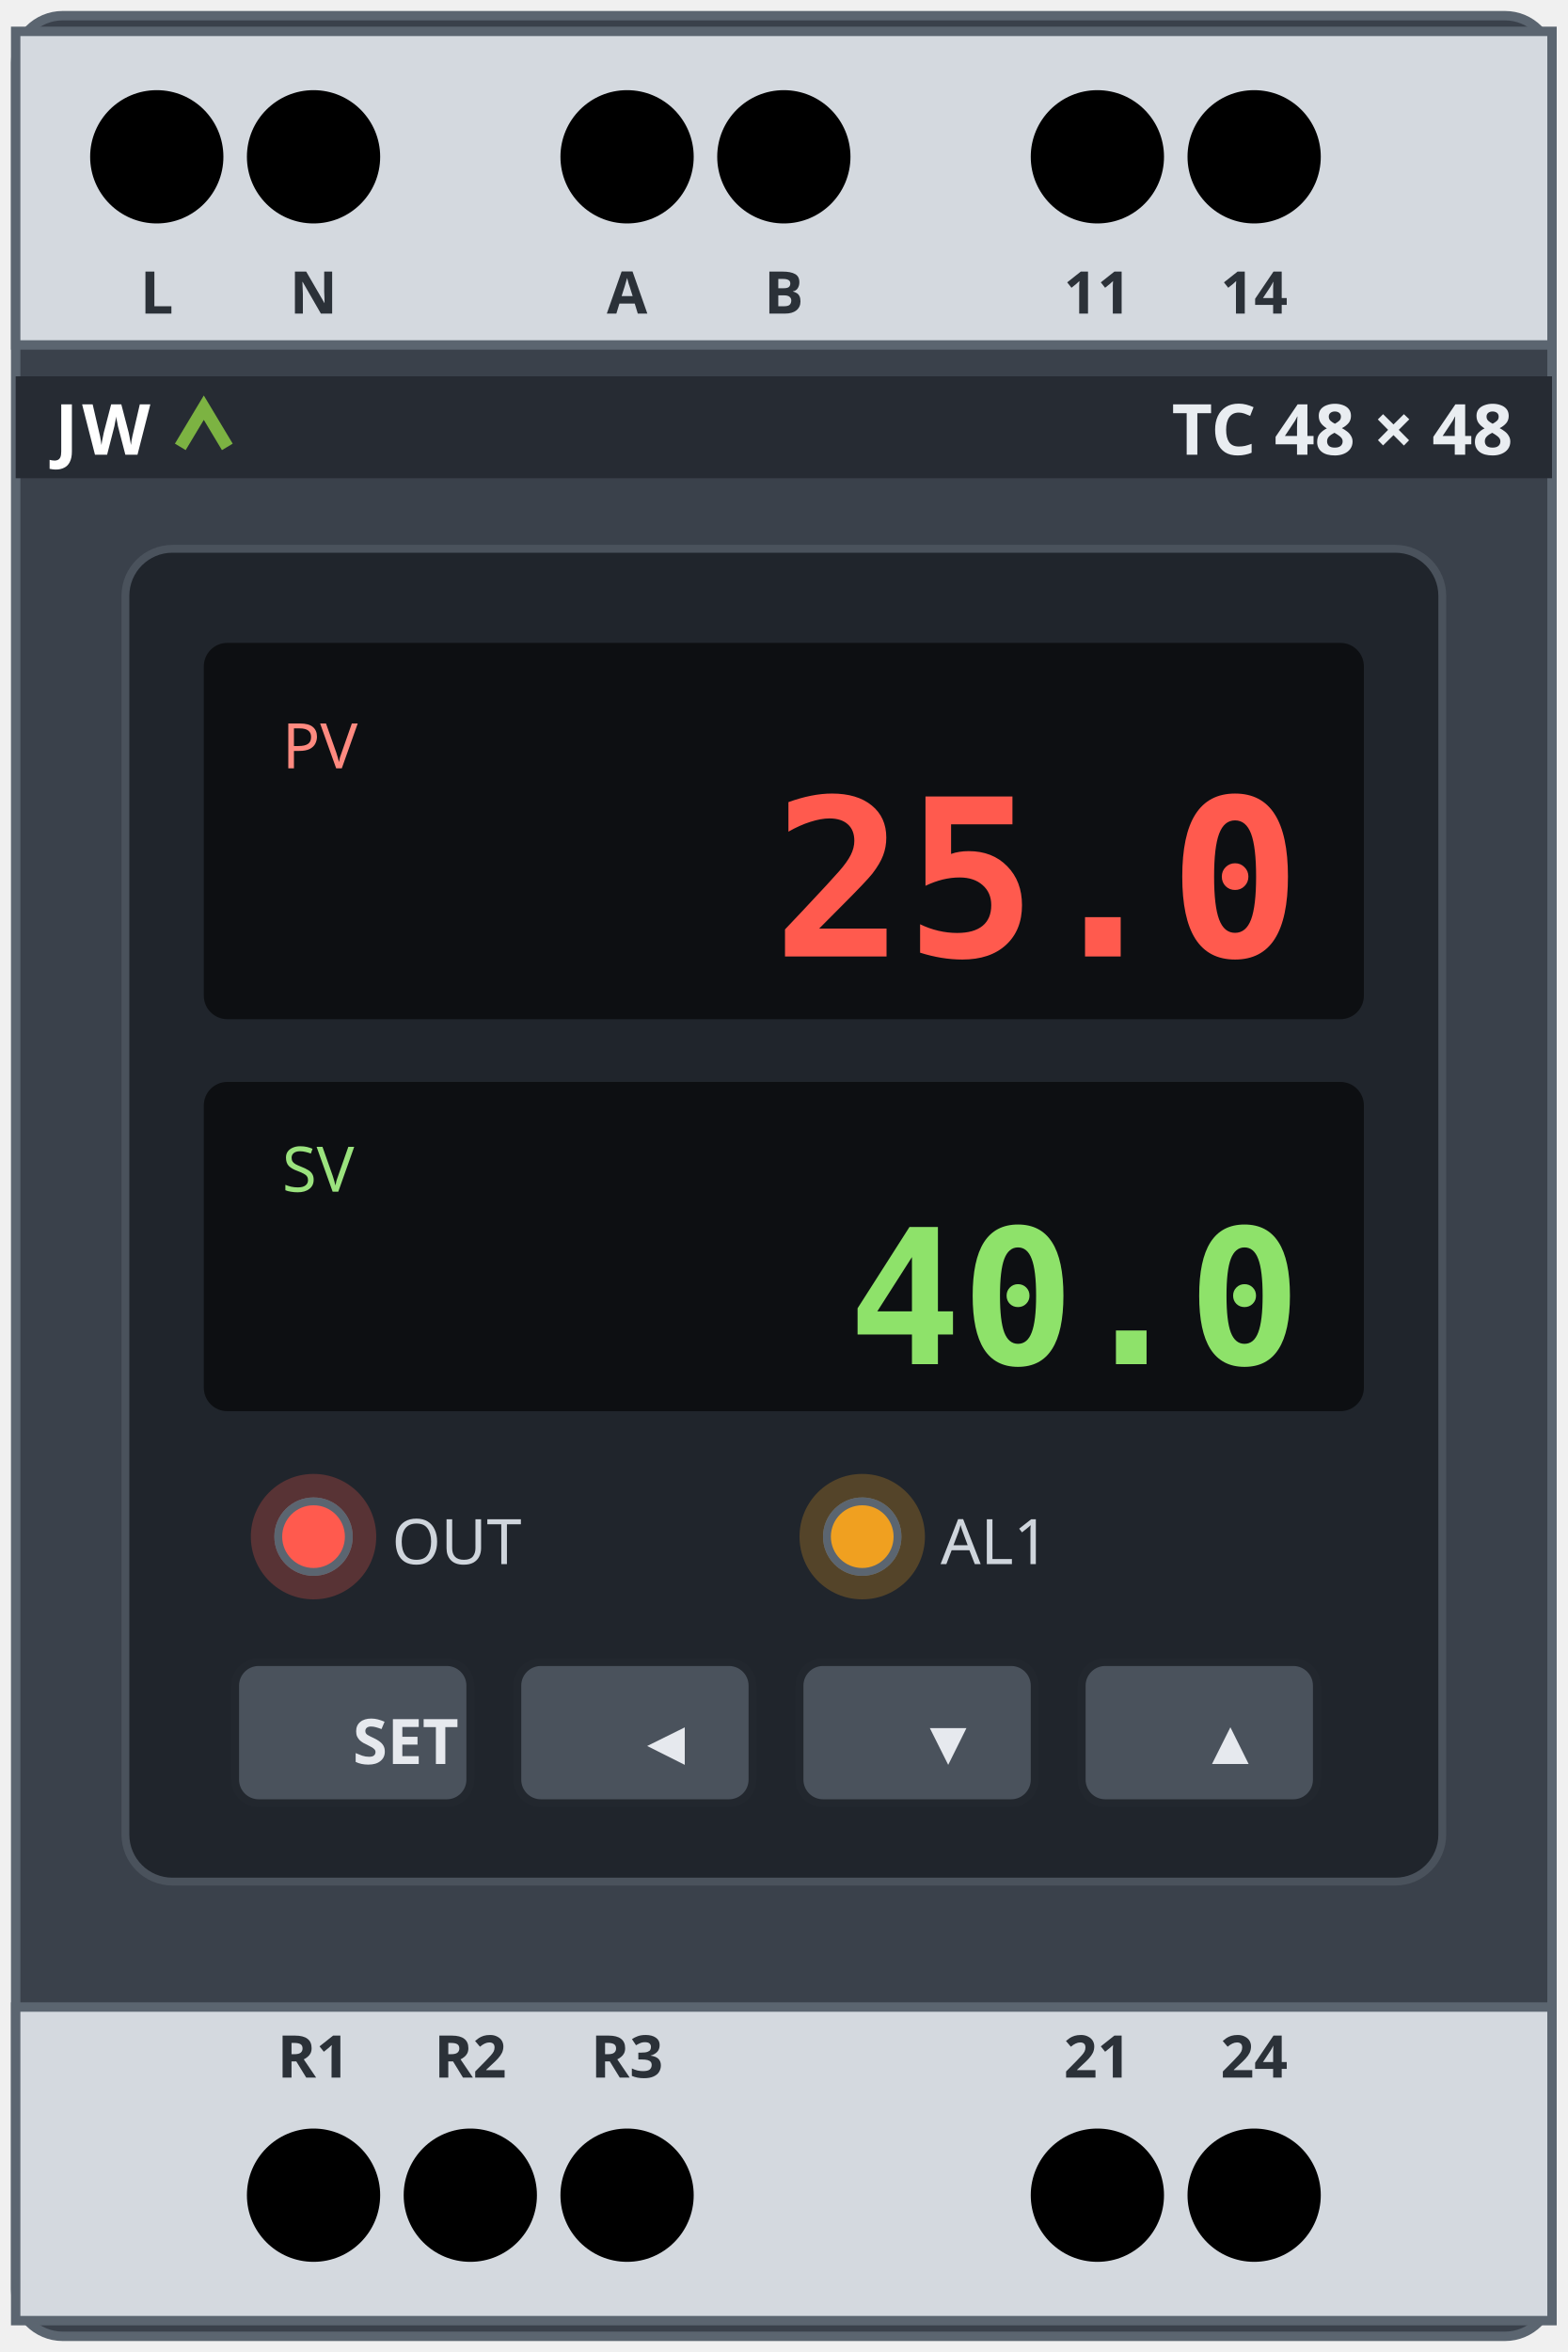
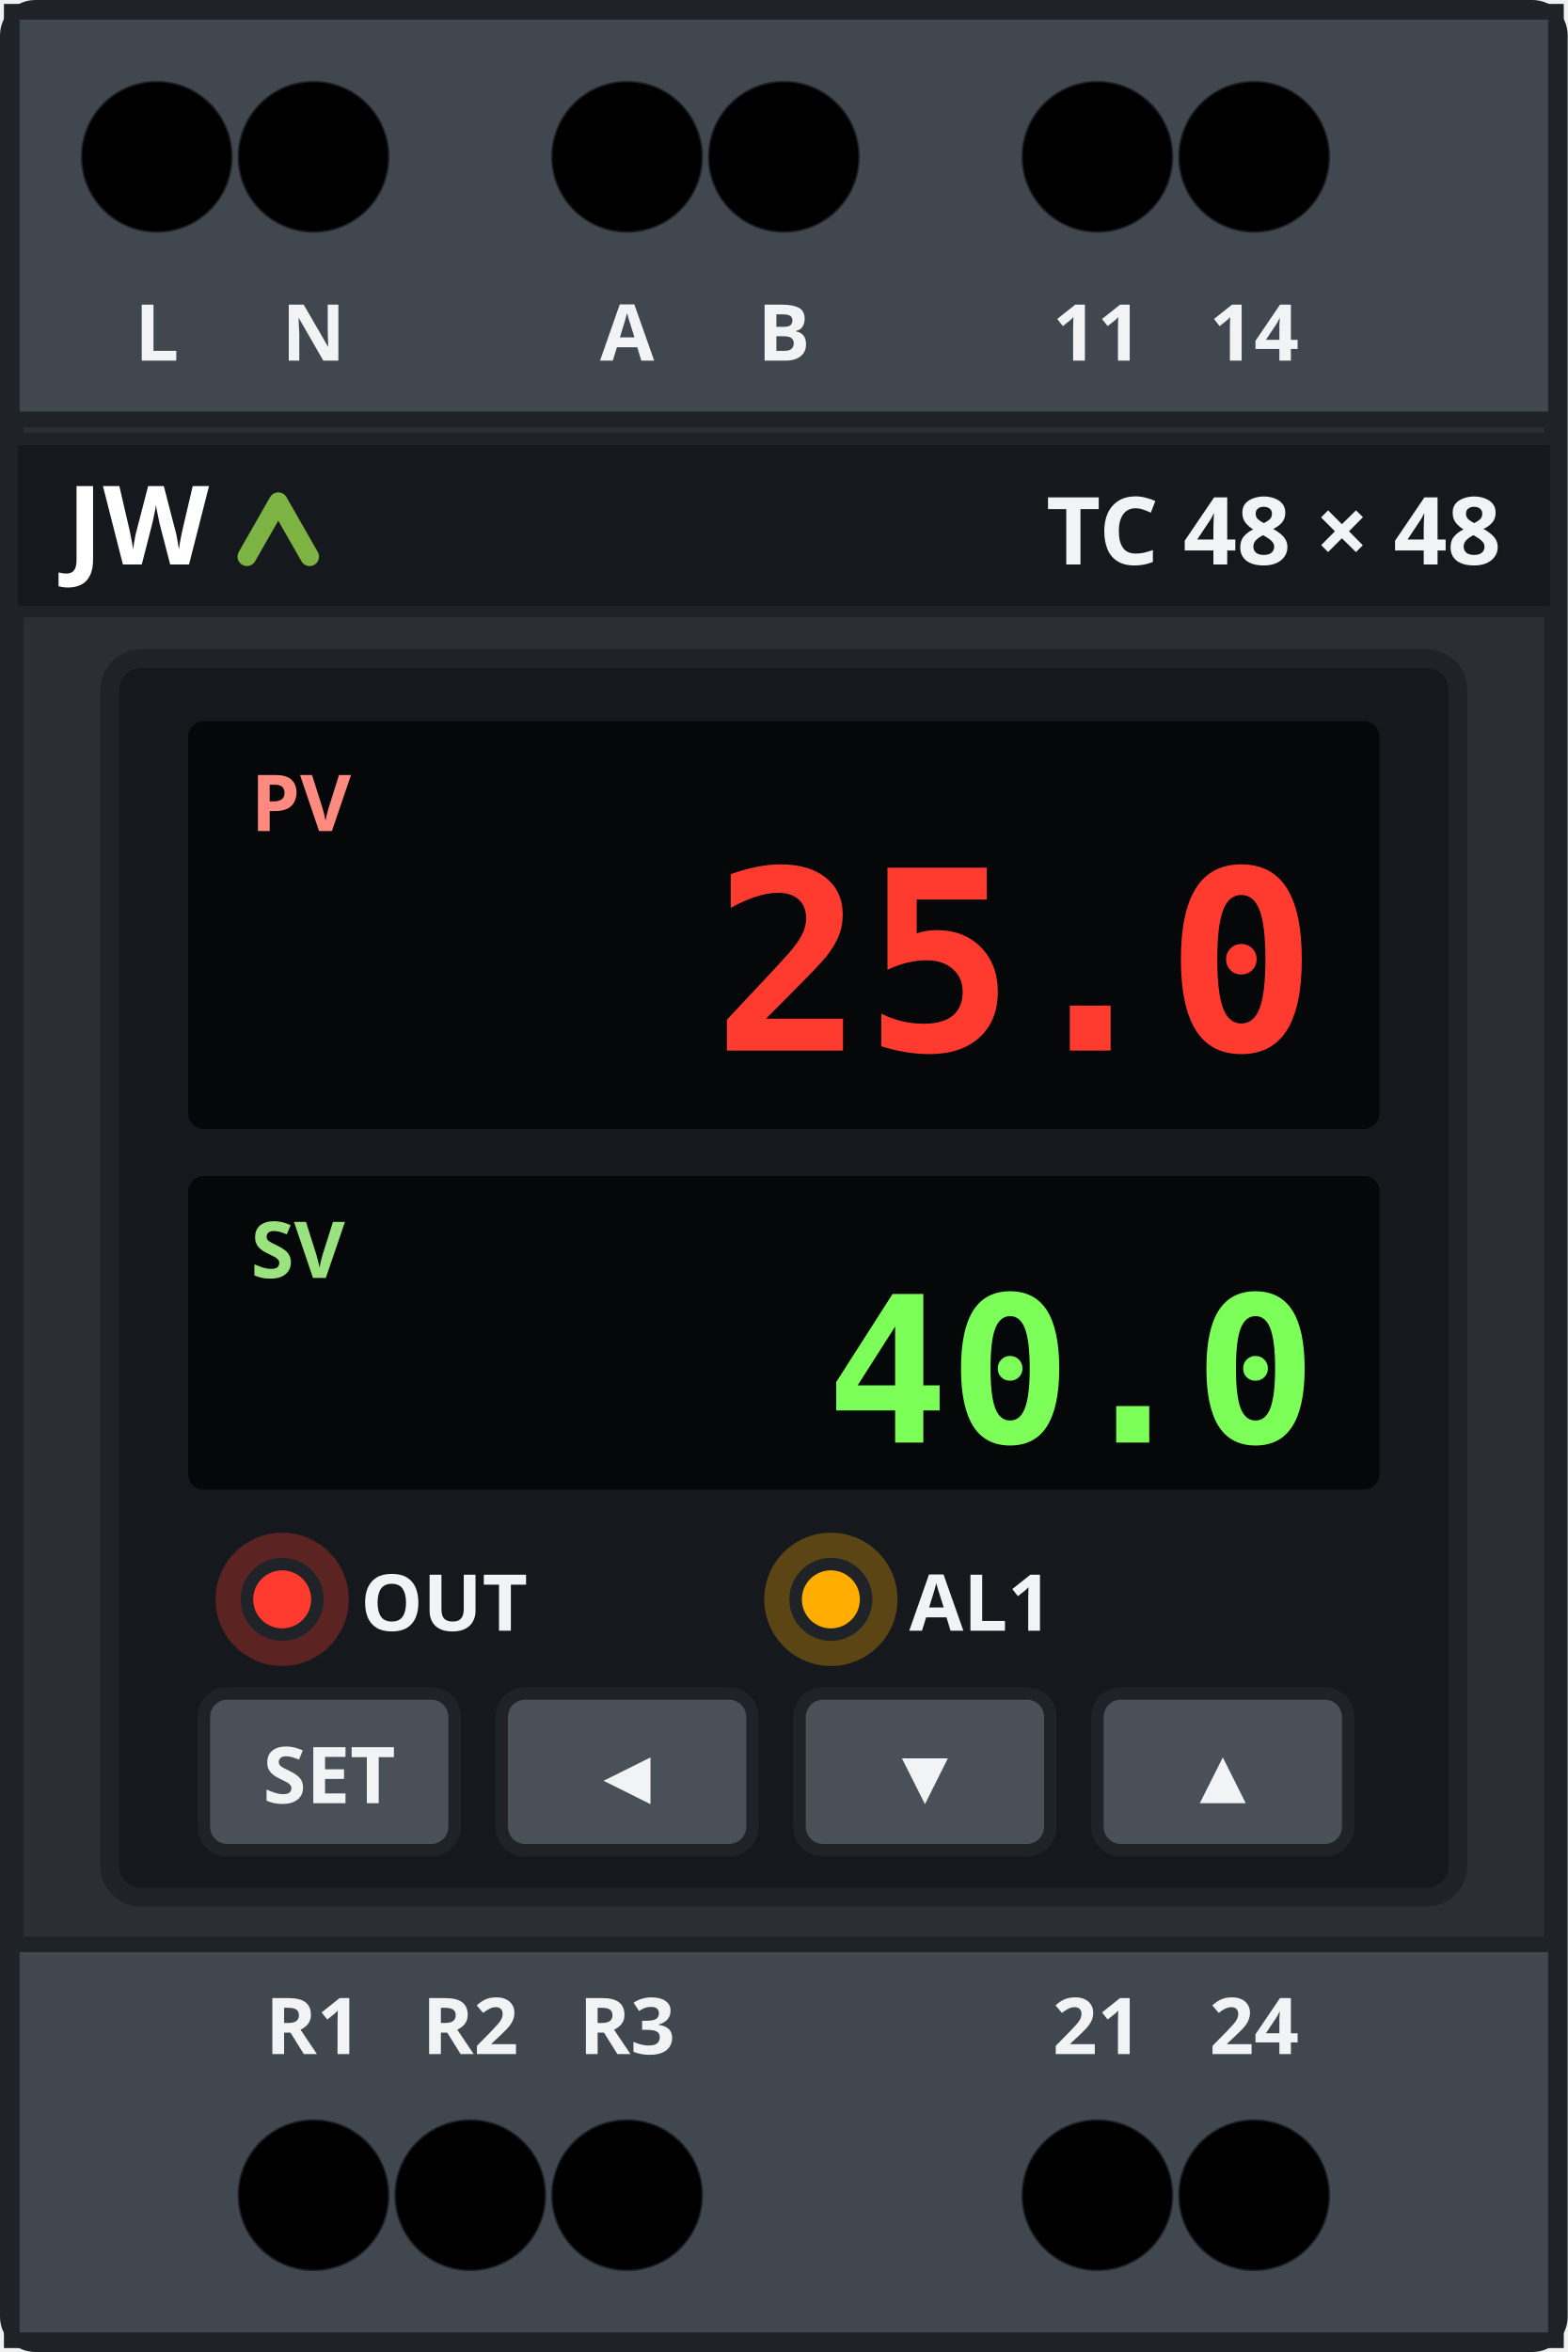
<svg xmlns="http://www.w3.org/2000/svg" viewBox="0 0 200 300" width="200" height="300" font-family="Segoe UI,Noto Sans,Arial,sans-serif">
-   <rect x="2" y="2" width="196" height="296" rx="6" fill="#3a414b" stroke="#5b6570" stroke-width="1.2" />
-   <rect x="2" y="4" width="196" height="40" fill="#d4d9df" stroke="#5b6570" stroke-width="1.2" />
-   <rect x="2" y="256" width="196" height="40" fill="#d4d9df" stroke="#5b6570" stroke-width="1.2" />
-   <circle cx="20" cy="20" r="7.5" fill="#f4f6f8" stroke="#5b6570" stroke-width="1.2" />
-   <circle cx="20" cy="20" r="5.3" fill="none" stroke="#c9cfd6" stroke-width="1" />
-   <path d="M16.25 20h7.5 M20 16.25v7.5" fill="none" stroke="#39414b" stroke-width="1.8" stroke-linecap="round" />
-   <circle class="jw-term" data-term="L" cx="20" cy="20" r="8.5" />
-   <text x="20" y="40" font-size="7.5" font-weight="700" fill="#2b3138" text-anchor="middle">L</text>
-   <circle cx="40" cy="20" r="7.5" fill="#f4f6f8" stroke="#5b6570" stroke-width="1.2" />
-   <circle cx="40" cy="20" r="5.3" fill="none" stroke="#c9cfd6" stroke-width="1" />
-   <path d="M36.25 20h7.5 M40 16.25v7.5" fill="none" stroke="#39414b" stroke-width="1.8" stroke-linecap="round" />
-   <circle class="jw-term" data-term="N" cx="40" cy="20" r="8.5" />
-   <text x="40" y="40" font-size="7.5" font-weight="700" fill="#2b3138" text-anchor="middle">N</text>
-   <circle cx="80" cy="20" r="7.5" fill="#f4f6f8" stroke="#5b6570" stroke-width="1.2" />
-   <circle cx="80" cy="20" r="5.3" fill="none" stroke="#c9cfd6" stroke-width="1" />
-   <path d="M76.25 20h7.5 M80 16.25v7.5" fill="none" stroke="#39414b" stroke-width="1.8" stroke-linecap="round" />
-   <circle class="jw-term" data-term="A" cx="80" cy="20" r="8.5" />
-   <text x="80" y="40" font-size="7.5" font-weight="700" fill="#2b3138" text-anchor="middle">A</text>
-   <circle cx="100" cy="20" r="7.5" fill="#f4f6f8" stroke="#5b6570" stroke-width="1.2" />
-   <circle cx="100" cy="20" r="5.3" fill="none" stroke="#c9cfd6" stroke-width="1" />
-   <path d="M96.25 20h7.5 M100 16.25v7.5" fill="none" stroke="#39414b" stroke-width="1.8" stroke-linecap="round" />
-   <circle class="jw-term" data-term="B" cx="100" cy="20" r="8.5" />
-   <text x="100" y="40" font-size="7.5" font-weight="700" fill="#2b3138" text-anchor="middle">B</text>
-   <circle cx="140" cy="20" r="7.5" fill="#f4f6f8" stroke="#5b6570" stroke-width="1.2" />
-   <circle cx="140" cy="20" r="5.3" fill="none" stroke="#c9cfd6" stroke-width="1" />
-   <path d="M136.25 20h7.5 M140 16.25v7.5" fill="none" stroke="#39414b" stroke-width="1.8" stroke-linecap="round" />
-   <circle class="jw-term" data-term="11" cx="140" cy="20" r="8.5" />
-   <text x="140" y="40" font-size="7.5" font-weight="700" fill="#2b3138" text-anchor="middle">11</text>
-   <circle cx="160" cy="20" r="7.5" fill="#f4f6f8" stroke="#5b6570" stroke-width="1.2" />
-   <circle cx="160" cy="20" r="5.3" fill="none" stroke="#c9cfd6" stroke-width="1" />
-   <path d="M156.25 20h7.5 M160 16.25v7.5" fill="none" stroke="#39414b" stroke-width="1.8" stroke-linecap="round" />
-   <circle class="jw-term" data-term="14" cx="160" cy="20" r="8.5" />
-   <text x="160" y="40" font-size="7.5" font-weight="700" fill="#2b3138" text-anchor="middle">14</text>
-   <circle cx="40" cy="280" r="7.5" fill="#f4f6f8" stroke="#5b6570" stroke-width="1.2" />
-   <circle cx="40" cy="280" r="5.3" fill="none" stroke="#c9cfd6" stroke-width="1" />
-   <path d="M36.25 280h7.5 M40 276.25v7.5" fill="none" stroke="#39414b" stroke-width="1.8" stroke-linecap="round" />
-   <circle class="jw-term" data-term="R1" cx="40" cy="280" r="8.5" />
-   <text x="40" y="265" font-size="7.5" font-weight="700" fill="#2b3138" text-anchor="middle">R1</text>
-   <circle cx="60" cy="280" r="7.5" fill="#f4f6f8" stroke="#5b6570" stroke-width="1.2" />
-   <circle cx="60" cy="280" r="5.3" fill="none" stroke="#c9cfd6" stroke-width="1" />
-   <path d="M56.25 280h7.5 M60 276.25v7.5" fill="none" stroke="#39414b" stroke-width="1.8" stroke-linecap="round" />
-   <circle class="jw-term" data-term="R2" cx="60" cy="280" r="8.5" />
-   <text x="60" y="265" font-size="7.5" font-weight="700" fill="#2b3138" text-anchor="middle">R2</text>
-   <circle cx="80" cy="280" r="7.5" fill="#f4f6f8" stroke="#5b6570" stroke-width="1.2" />
-   <circle cx="80" cy="280" r="5.3" fill="none" stroke="#c9cfd6" stroke-width="1" />
-   <path d="M76.25 280h7.5 M80 276.25v7.5" fill="none" stroke="#39414b" stroke-width="1.8" stroke-linecap="round" />
-   <circle class="jw-term" data-term="R3" cx="80" cy="280" r="8.5" />
-   <text x="80" y="265" font-size="7.5" font-weight="700" fill="#2b3138" text-anchor="middle">R3</text>
-   <circle cx="140" cy="280" r="7.5" fill="#f4f6f8" stroke="#5b6570" stroke-width="1.2" />
-   <circle cx="140" cy="280" r="5.3" fill="none" stroke="#c9cfd6" stroke-width="1" />
-   <path d="M136.25 280h7.5 M140 276.25v7.5" fill="none" stroke="#39414b" stroke-width="1.8" stroke-linecap="round" />
-   <circle class="jw-term" data-term="21" cx="140" cy="280" r="8.5" />
-   <text x="140" y="265" font-size="7.5" font-weight="700" fill="#2b3138" text-anchor="middle">21</text>
-   <circle cx="160" cy="280" r="7.5" fill="#f4f6f8" stroke="#5b6570" stroke-width="1.2" />
-   <circle cx="160" cy="280" r="5.3" fill="none" stroke="#c9cfd6" stroke-width="1" />
-   <path d="M156.25 280h7.5 M160 276.25v7.5" fill="none" stroke="#39414b" stroke-width="1.8" stroke-linecap="round" />
-   <circle class="jw-term" data-term="24" cx="160" cy="280" r="8.5" />
-   <text x="160" y="265" font-size="7.5" font-weight="700" fill="#2b3138" text-anchor="middle">24</text>
-   <rect x="2" y="48" width="196" height="13" fill="#262b33" />
-   <text x="7" y="58" font-size="9" font-weight="800" fill="#fff" text-anchor="start" letter-spacing=".5">JW</text>
-   <path d="M23 57 l3 -5 l3 5" fill="none" stroke="#7cb342" stroke-width="1.6" />
-   <text x="193" y="58" font-size="9" font-weight="700" fill="#e9edf1" text-anchor="end">TC 48 × 48</text>
-   <rect x="16" y="70" width="168" height="170" rx="6" fill="#20252c" stroke="#4a525c" stroke-width="1" />
-   <rect x="26" y="82" width="148" height="48" rx="3" fill="#0d0f12" stroke="none" stroke-width="0" />
-   <text x="36" y="98" font-size="8" font-weight="start" fill="#ff8a80" text-anchor="800">PV</text>
-   <text x="166" y="122" font-size="28" font-weight="700" fill="#ff5a4e" text-anchor="end" font-family="Consolas,DejaVu Sans Mono,monospace" data-text="out.pvTxt">25.0</text>
-   <rect x="26" y="138" width="148" height="42" rx="3" fill="#0d0f12" stroke="none" stroke-width="0" />
-   <text x="36" y="152" font-size="8" font-weight="start" fill="#9be37e" text-anchor="800">SV</text>
-   <text x="166" y="174" font-size="24" font-weight="700" fill="#8ee26a" text-anchor="end" font-family="Consolas,DejaVu Sans Mono,monospace" data-text="out.svTxt">40.0</text>
-   <circle cx="40" cy="196" r="4.5" fill="#4a5058" stroke="#5b6570" stroke-width="1" />
+   <rect x="1.5" y="1.5" width="197" height="297" rx="3" fill="#2b2f35" stroke="#1f2328" stroke-width="3" />
+   <rect x="1.5" y="1.5" width="197" height="52" fill="#41474f" stroke="#1f2328" stroke-width="2" />
+   <rect x="1.5" y="248" width="197" height="50.5" fill="#41474f" stroke="#1f2328" stroke-width="2" />
+   <circle cx="20" cy="20" r="8.5" fill="#fbfbfc" stroke="#1f2328" stroke-width="2.4" />
+   <circle cx="20" cy="20" r="5.3" fill="none" stroke="#a3aab2" stroke-width="1.2" />
+   <path d="M15.3 20h9.4 M20 15.3v9.4" fill="none" stroke="#2a2e33" stroke-width="3.4" stroke-linecap="round" />
+   <circle class="jw-term" data-term="L" cx="20" cy="20" r="9.5" />
+   <text x="20" y="46" font-size="10" font-weight="900" fill="#f1f3f5" text-anchor="middle">L</text>
+   <circle cx="40" cy="20" r="8.5" fill="#fbfbfc" stroke="#1f2328" stroke-width="2.4" />
+   <circle cx="40" cy="20" r="5.3" fill="none" stroke="#a3aab2" stroke-width="1.2" />
+   <path d="M35.3 20h9.4 M40 15.3v9.4" fill="none" stroke="#2a2e33" stroke-width="3.4" stroke-linecap="round" />
+   <circle class="jw-term" data-term="N" cx="40" cy="20" r="9.5" />
+   <text x="40" y="46" font-size="10" font-weight="900" fill="#f1f3f5" text-anchor="middle">N</text>
+   <circle cx="80" cy="20" r="8.5" fill="#fbfbfc" stroke="#1f2328" stroke-width="2.4" />
+   <circle cx="80" cy="20" r="5.3" fill="none" stroke="#a3aab2" stroke-width="1.2" />
+   <path d="M75.3 20h9.4 M80 15.3v9.4" fill="none" stroke="#2a2e33" stroke-width="3.4" stroke-linecap="round" />
+   <circle class="jw-term" data-term="A" cx="80" cy="20" r="9.5" />
+   <text x="80" y="46" font-size="10" font-weight="900" fill="#f1f3f5" text-anchor="middle">A</text>
+   <circle cx="100" cy="20" r="8.5" fill="#fbfbfc" stroke="#1f2328" stroke-width="2.4" />
+   <circle cx="100" cy="20" r="5.3" fill="none" stroke="#a3aab2" stroke-width="1.2" />
+   <path d="M95.3 20h9.4 M100 15.3v9.4" fill="none" stroke="#2a2e33" stroke-width="3.4" stroke-linecap="round" />
+   <circle class="jw-term" data-term="B" cx="100" cy="20" r="9.5" />
+   <text x="100" y="46" font-size="10" font-weight="900" fill="#f1f3f5" text-anchor="middle">B</text>
+   <circle cx="140" cy="20" r="8.5" fill="#fbfbfc" stroke="#1f2328" stroke-width="2.4" />
+   <circle cx="140" cy="20" r="5.3" fill="none" stroke="#a3aab2" stroke-width="1.2" />
+   <path d="M135.3 20h9.4 M140 15.3v9.4" fill="none" stroke="#2a2e33" stroke-width="3.4" stroke-linecap="round" />
+   <circle class="jw-term" data-term="11" cx="140" cy="20" r="9.5" />
+   <text x="140" y="46" font-size="10" font-weight="900" fill="#f1f3f5" text-anchor="middle">11</text>
+   <circle cx="160" cy="20" r="8.5" fill="#fbfbfc" stroke="#1f2328" stroke-width="2.4" />
+   <circle cx="160" cy="20" r="5.3" fill="none" stroke="#a3aab2" stroke-width="1.2" />
+   <path d="M155.3 20h9.4 M160 15.3v9.4" fill="none" stroke="#2a2e33" stroke-width="3.4" stroke-linecap="round" />
+   <circle class="jw-term" data-term="14" cx="160" cy="20" r="9.5" />
+   <text x="160" y="46" font-size="10" font-weight="900" fill="#f1f3f5" text-anchor="middle">14</text>
+   <circle cx="40" cy="280" r="8.5" fill="#fbfbfc" stroke="#1f2328" stroke-width="2.4" />
+   <circle cx="40" cy="280" r="5.3" fill="none" stroke="#a3aab2" stroke-width="1.2" />
+   <path d="M35.3 280h9.4 M40 275.3v9.4" fill="none" stroke="#2a2e33" stroke-width="3.4" stroke-linecap="round" />
+   <circle class="jw-term" data-term="R1" cx="40" cy="280" r="9.5" data-side="b" />
+   <text x="40" y="262" font-size="10" font-weight="900" fill="#f1f3f5" text-anchor="middle">R1</text>
+   <circle cx="60" cy="280" r="8.5" fill="#fbfbfc" stroke="#1f2328" stroke-width="2.4" />
+   <circle cx="60" cy="280" r="5.3" fill="none" stroke="#a3aab2" stroke-width="1.2" />
+   <path d="M55.3 280h9.4 M60 275.3v9.4" fill="none" stroke="#2a2e33" stroke-width="3.4" stroke-linecap="round" />
+   <circle class="jw-term" data-term="R2" cx="60" cy="280" r="9.5" data-side="b" />
+   <text x="60" y="262" font-size="10" font-weight="900" fill="#f1f3f5" text-anchor="middle">R2</text>
+   <circle cx="80" cy="280" r="8.5" fill="#fbfbfc" stroke="#1f2328" stroke-width="2.4" />
+   <circle cx="80" cy="280" r="5.3" fill="none" stroke="#a3aab2" stroke-width="1.2" />
+   <path d="M75.3 280h9.4 M80 275.3v9.4" fill="none" stroke="#2a2e33" stroke-width="3.4" stroke-linecap="round" />
+   <circle class="jw-term" data-term="R3" cx="80" cy="280" r="9.5" data-side="b" />
+   <text x="80" y="262" font-size="10" font-weight="900" fill="#f1f3f5" text-anchor="middle">R3</text>
+   <circle cx="140" cy="280" r="8.5" fill="#fbfbfc" stroke="#1f2328" stroke-width="2.4" />
+   <circle cx="140" cy="280" r="5.3" fill="none" stroke="#a3aab2" stroke-width="1.2" />
+   <path d="M135.3 280h9.4 M140 275.3v9.4" fill="none" stroke="#2a2e33" stroke-width="3.4" stroke-linecap="round" />
+   <circle class="jw-term" data-term="21" cx="140" cy="280" r="9.5" data-side="b" />
+   <text x="140" y="262" font-size="10" font-weight="900" fill="#f1f3f5" text-anchor="middle">21</text>
+   <circle cx="160" cy="280" r="8.5" fill="#fbfbfc" stroke="#1f2328" stroke-width="2.4" />
+   <circle cx="160" cy="280" r="5.3" fill="none" stroke="#a3aab2" stroke-width="1.2" />
+   <path d="M155.3 280h9.4 M160 275.3v9.4" fill="none" stroke="#2a2e33" stroke-width="3.4" stroke-linecap="round" />
+   <circle class="jw-term" data-term="24" cx="160" cy="280" r="9.5" data-side="b" />
+   <text x="160" y="262" font-size="10" font-weight="900" fill="#f1f3f5" text-anchor="middle">24</text>
+   <rect x="1.5" y="56" width="197" height="22" fill="#15181c" stroke="#1f2328" stroke-width="1.5" />
+   <text x="8.5" y="72" font-size="14" font-weight="900" fill="#fff" text-anchor="start">JW</text>
+   <path d="M31.5 71 l4 -7 l4 7" fill="none" stroke="#7cb342" stroke-width="2.4" stroke-linecap="round" stroke-linejoin="round" />
+   <text x="191.5" y="72" font-size="12" font-weight="800" fill="#f1f3f5" text-anchor="end">TC 48 × 48</text>
+   <rect x="14" y="84" width="172" height="158" rx="4" fill="#15181c" stroke="#1f2328" stroke-width="2.4" />
+   <rect x="24" y="92" width="152" height="52" rx="2" fill="#060708" stroke="none" stroke-width="0" />
+   <text x="32" y="106" font-size="10" font-weight="900" fill="#ff8a80" text-anchor="start">PV</text>
+   <text x="168" y="134" font-size="32" font-weight="800" fill="#ff3b30" text-anchor="end" font-family="Consolas,DejaVu Sans Mono,monospace" data-text="out.pvTxt">25.0</text>
+   <rect x="24" y="150" width="152" height="40" rx="2" fill="#060708" stroke="none" stroke-width="0" />
+   <text x="32" y="163" font-size="10" font-weight="900" fill="#9be37e" text-anchor="start">SV</text>
+   <text x="168" y="184" font-size="26" font-weight="800" fill="#7dff5a" text-anchor="end" font-family="Consolas,DejaVu Sans Mono,monospace" data-text="out.svTxt">40.0</text>
+   <circle cx="36" cy="204" r="4.5" fill="#3d434b" stroke="#1f2328" stroke-width="1.6" />
  <g data-show="out.salida">
-     <circle cx="40" cy="196" r="8.0" fill="#ff5a4e" stroke="none" stroke-width="0" opacity=".25" />
-     <circle cx="40" cy="196" r="4.5" fill="#ff5a4e" stroke="#5b6570" stroke-width="1" />
+     <circle cx="36" cy="204" r="8.5" fill="#ff3b30" stroke="none" stroke-width="0" opacity=".3" />
+     <circle cx="36" cy="204" r="4.5" fill="#ff3b30" stroke="#1f2328" stroke-width="1.6" />
  </g>
-   <text x="50" y="199.5" font-size="8" font-weight="start" fill="#cfd5dc" text-anchor="700">OUT</text>
-   <circle cx="110" cy="196" r="4.5" fill="#4a5058" stroke="#5b6570" stroke-width="1" />
+   <text x="46" y="208" font-size="10" font-weight="900" fill="#f1f3f5" text-anchor="start">OUT</text>
+   <circle cx="106" cy="204" r="4.5" fill="#3d434b" stroke="#1f2328" stroke-width="1.6" />
  <g data-show="out.alarma">
-     <circle cx="110" cy="196" r="8.0" fill="#f0a020" stroke="none" stroke-width="0" opacity=".25" />
-     <circle cx="110" cy="196" r="4.5" fill="#f0a020" stroke="#5b6570" stroke-width="1" />
+     <circle cx="106" cy="204" r="8.5" fill="#ffae00" stroke="none" stroke-width="0" opacity=".3" />
+     <circle cx="106" cy="204" r="4.5" fill="#ffae00" stroke="#1f2328" stroke-width="1.6" />
  </g>
-   <text x="120" y="199.5" font-size="8" font-weight="start" fill="#cfd5dc" text-anchor="700">AL1</text>
-   <rect x="30" y="212" width="30" height="18" rx="3" fill="#4a525c" stroke="#22272e" stroke-width="1" />
-   <text x="45" y="225" font-size="8" font-weight="700" fill="#e6e9ee" text-anchor="700">SET</text>
-   <rect x="66" y="212" width="30" height="18" rx="3" fill="#4a525c" stroke="#22272e" stroke-width="1" />
-   <text x="81" y="225" font-size="8" font-weight="700" fill="#e6e9ee" text-anchor="700">◄</text>
-   <rect x="102" y="212" width="30" height="18" rx="3" fill="#4a525c" stroke="#22272e" stroke-width="1" />
-   <text x="117" y="225" font-size="8" font-weight="700" fill="#e6e9ee" text-anchor="700">▼</text>
-   <rect x="138" y="212" width="30" height="18" rx="3" fill="#4a525c" stroke="#22272e" stroke-width="1" />
-   <text x="153" y="225" font-size="8" font-weight="700" fill="#e6e9ee" text-anchor="700">▲</text>
+   <text x="116" y="208" font-size="10" font-weight="900" fill="#f1f3f5" text-anchor="start">AL1</text>
+   <rect x="26" y="216" width="32" height="20" rx="3" fill="#4a5058" stroke="#1f2328" stroke-width="1.6" />
+   <text x="42" y="230" font-size="10" font-weight="900" fill="#f1f3f5" text-anchor="middle">SET</text>
+   <rect x="64" y="216" width="32" height="20" rx="3" fill="#4a5058" stroke="#1f2328" stroke-width="1.6" />
+   <text x="80" y="230" font-size="10" font-weight="900" fill="#f1f3f5" text-anchor="middle">◄</text>
+   <rect x="102" y="216" width="32" height="20" rx="3" fill="#4a5058" stroke="#1f2328" stroke-width="1.6" />
+   <text x="118" y="230" font-size="10" font-weight="900" fill="#f1f3f5" text-anchor="middle">▼</text>
+   <rect x="140" y="216" width="32" height="20" rx="3" fill="#4a5058" stroke="#1f2328" stroke-width="1.6" />
+   <text x="156" y="230" font-size="10" font-weight="900" fill="#f1f3f5" text-anchor="middle">▲</text>
</svg>
